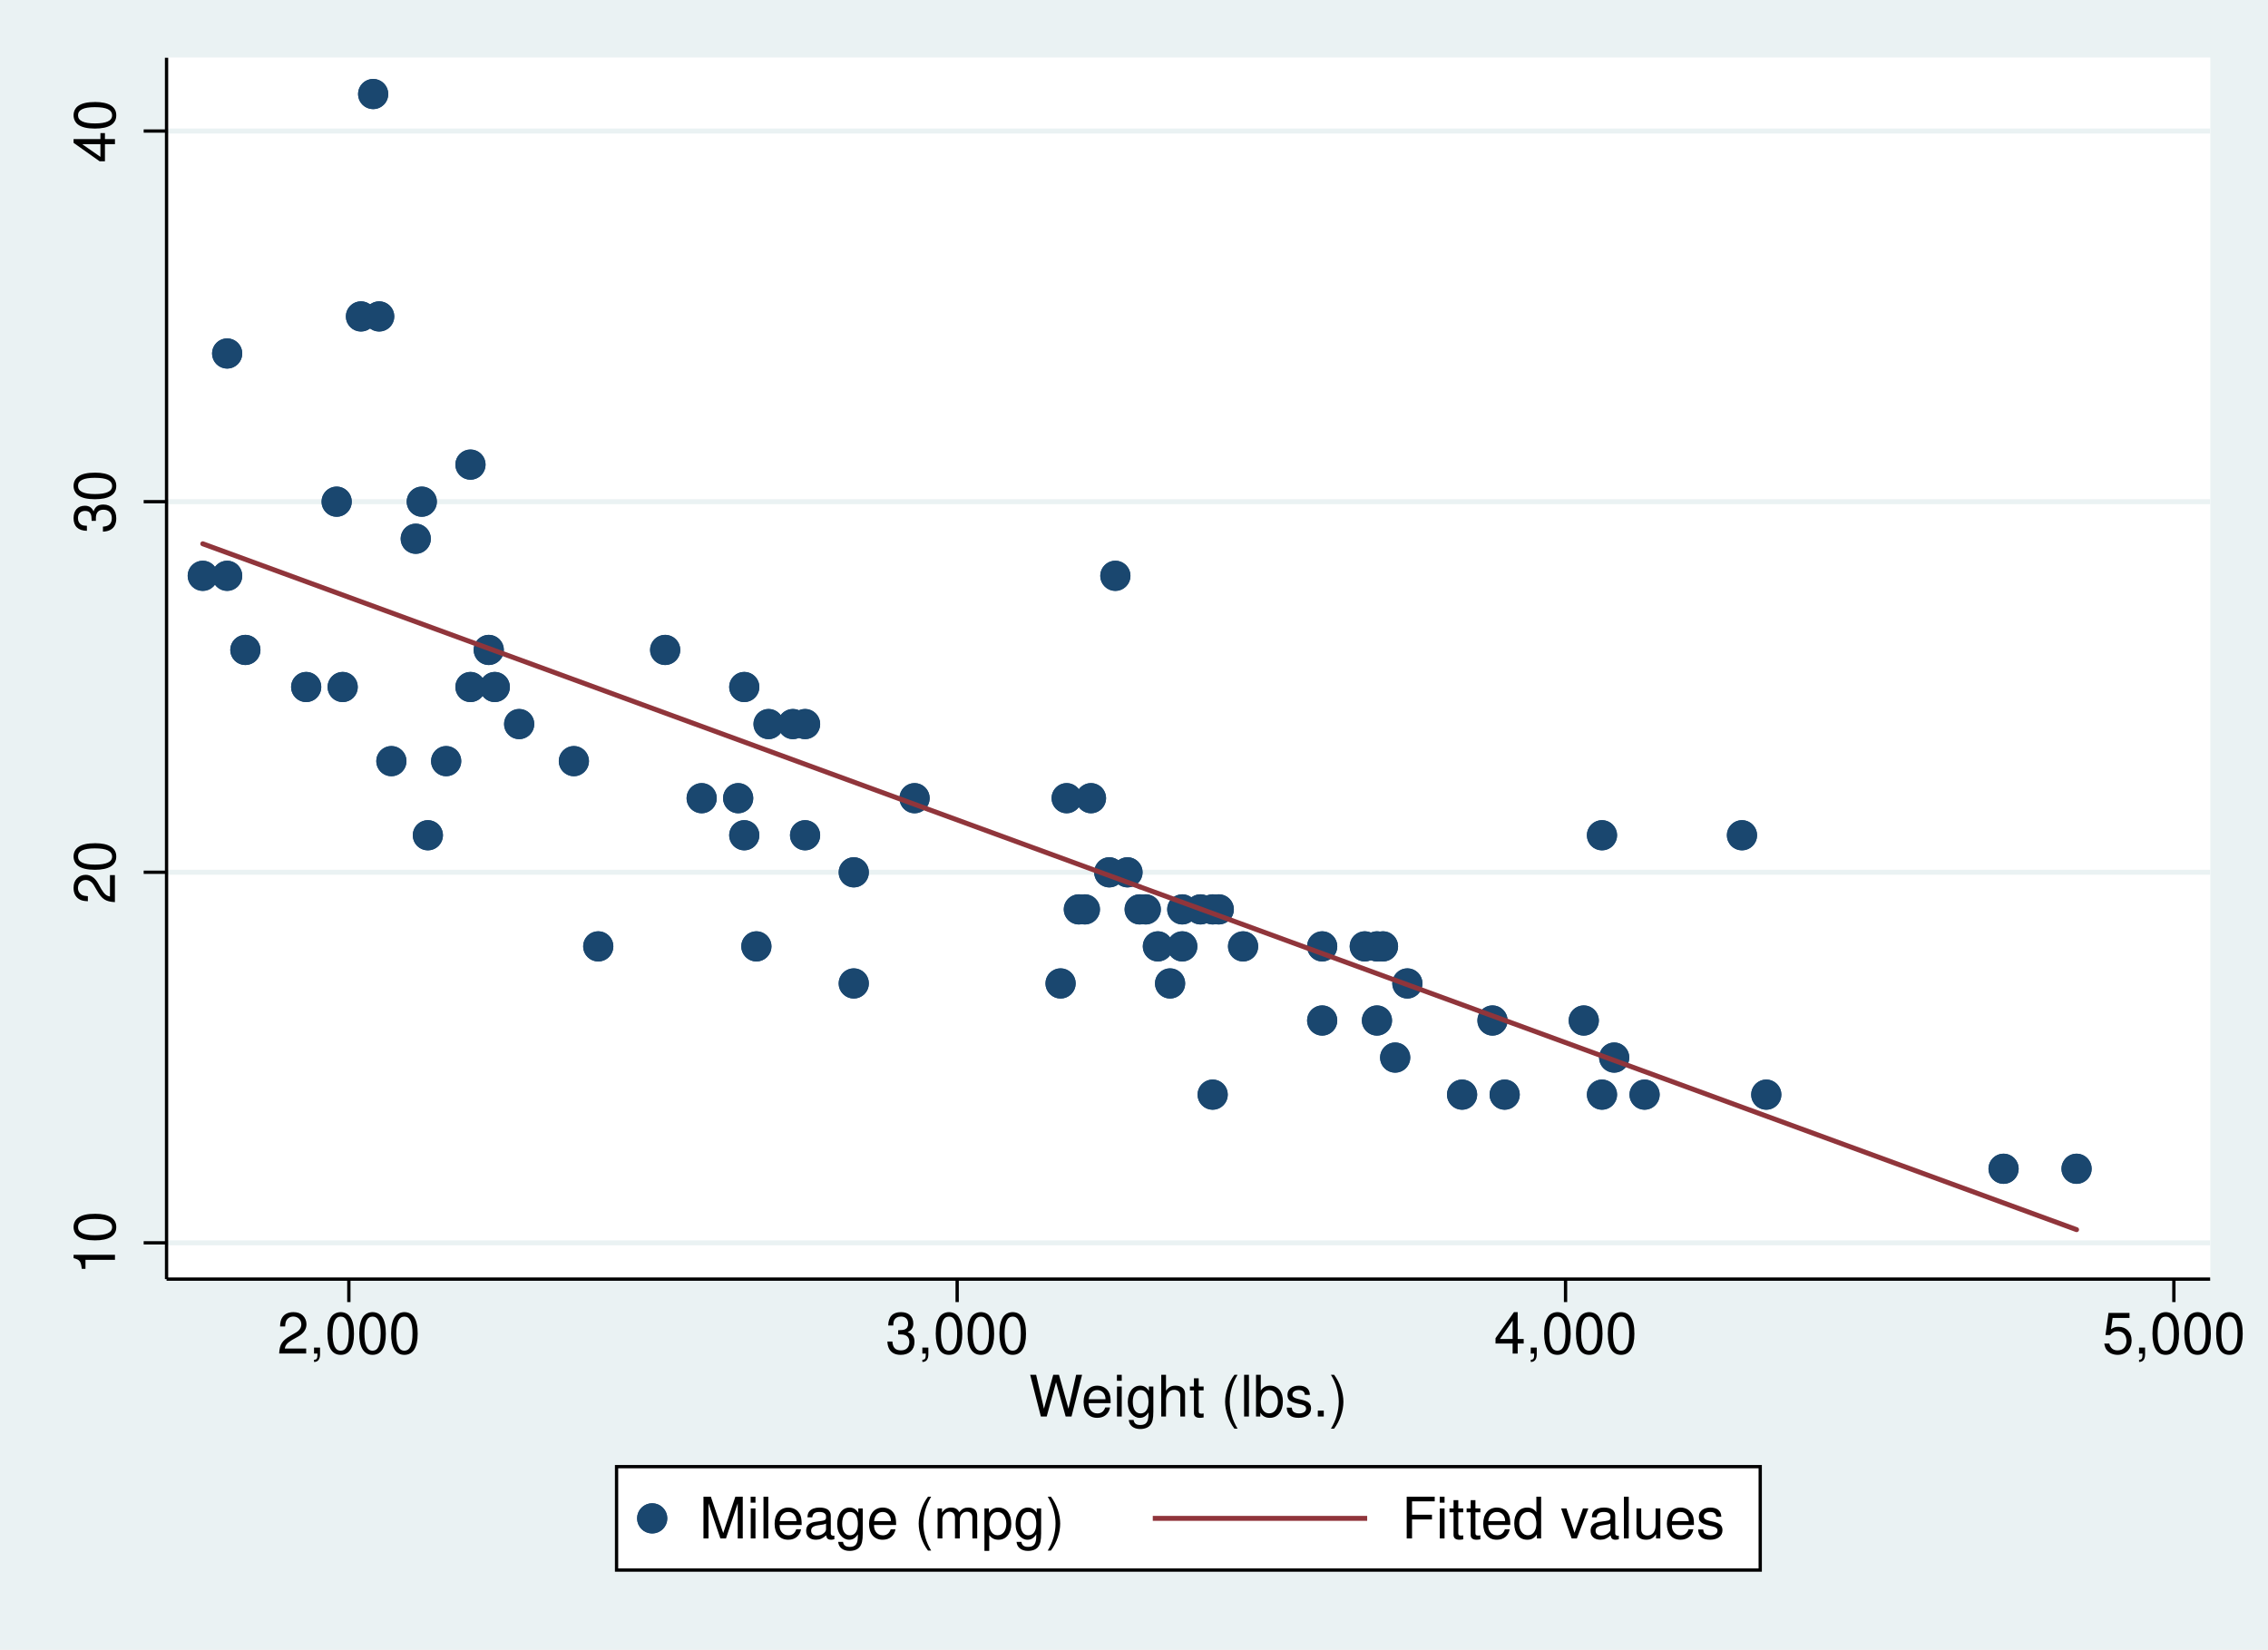
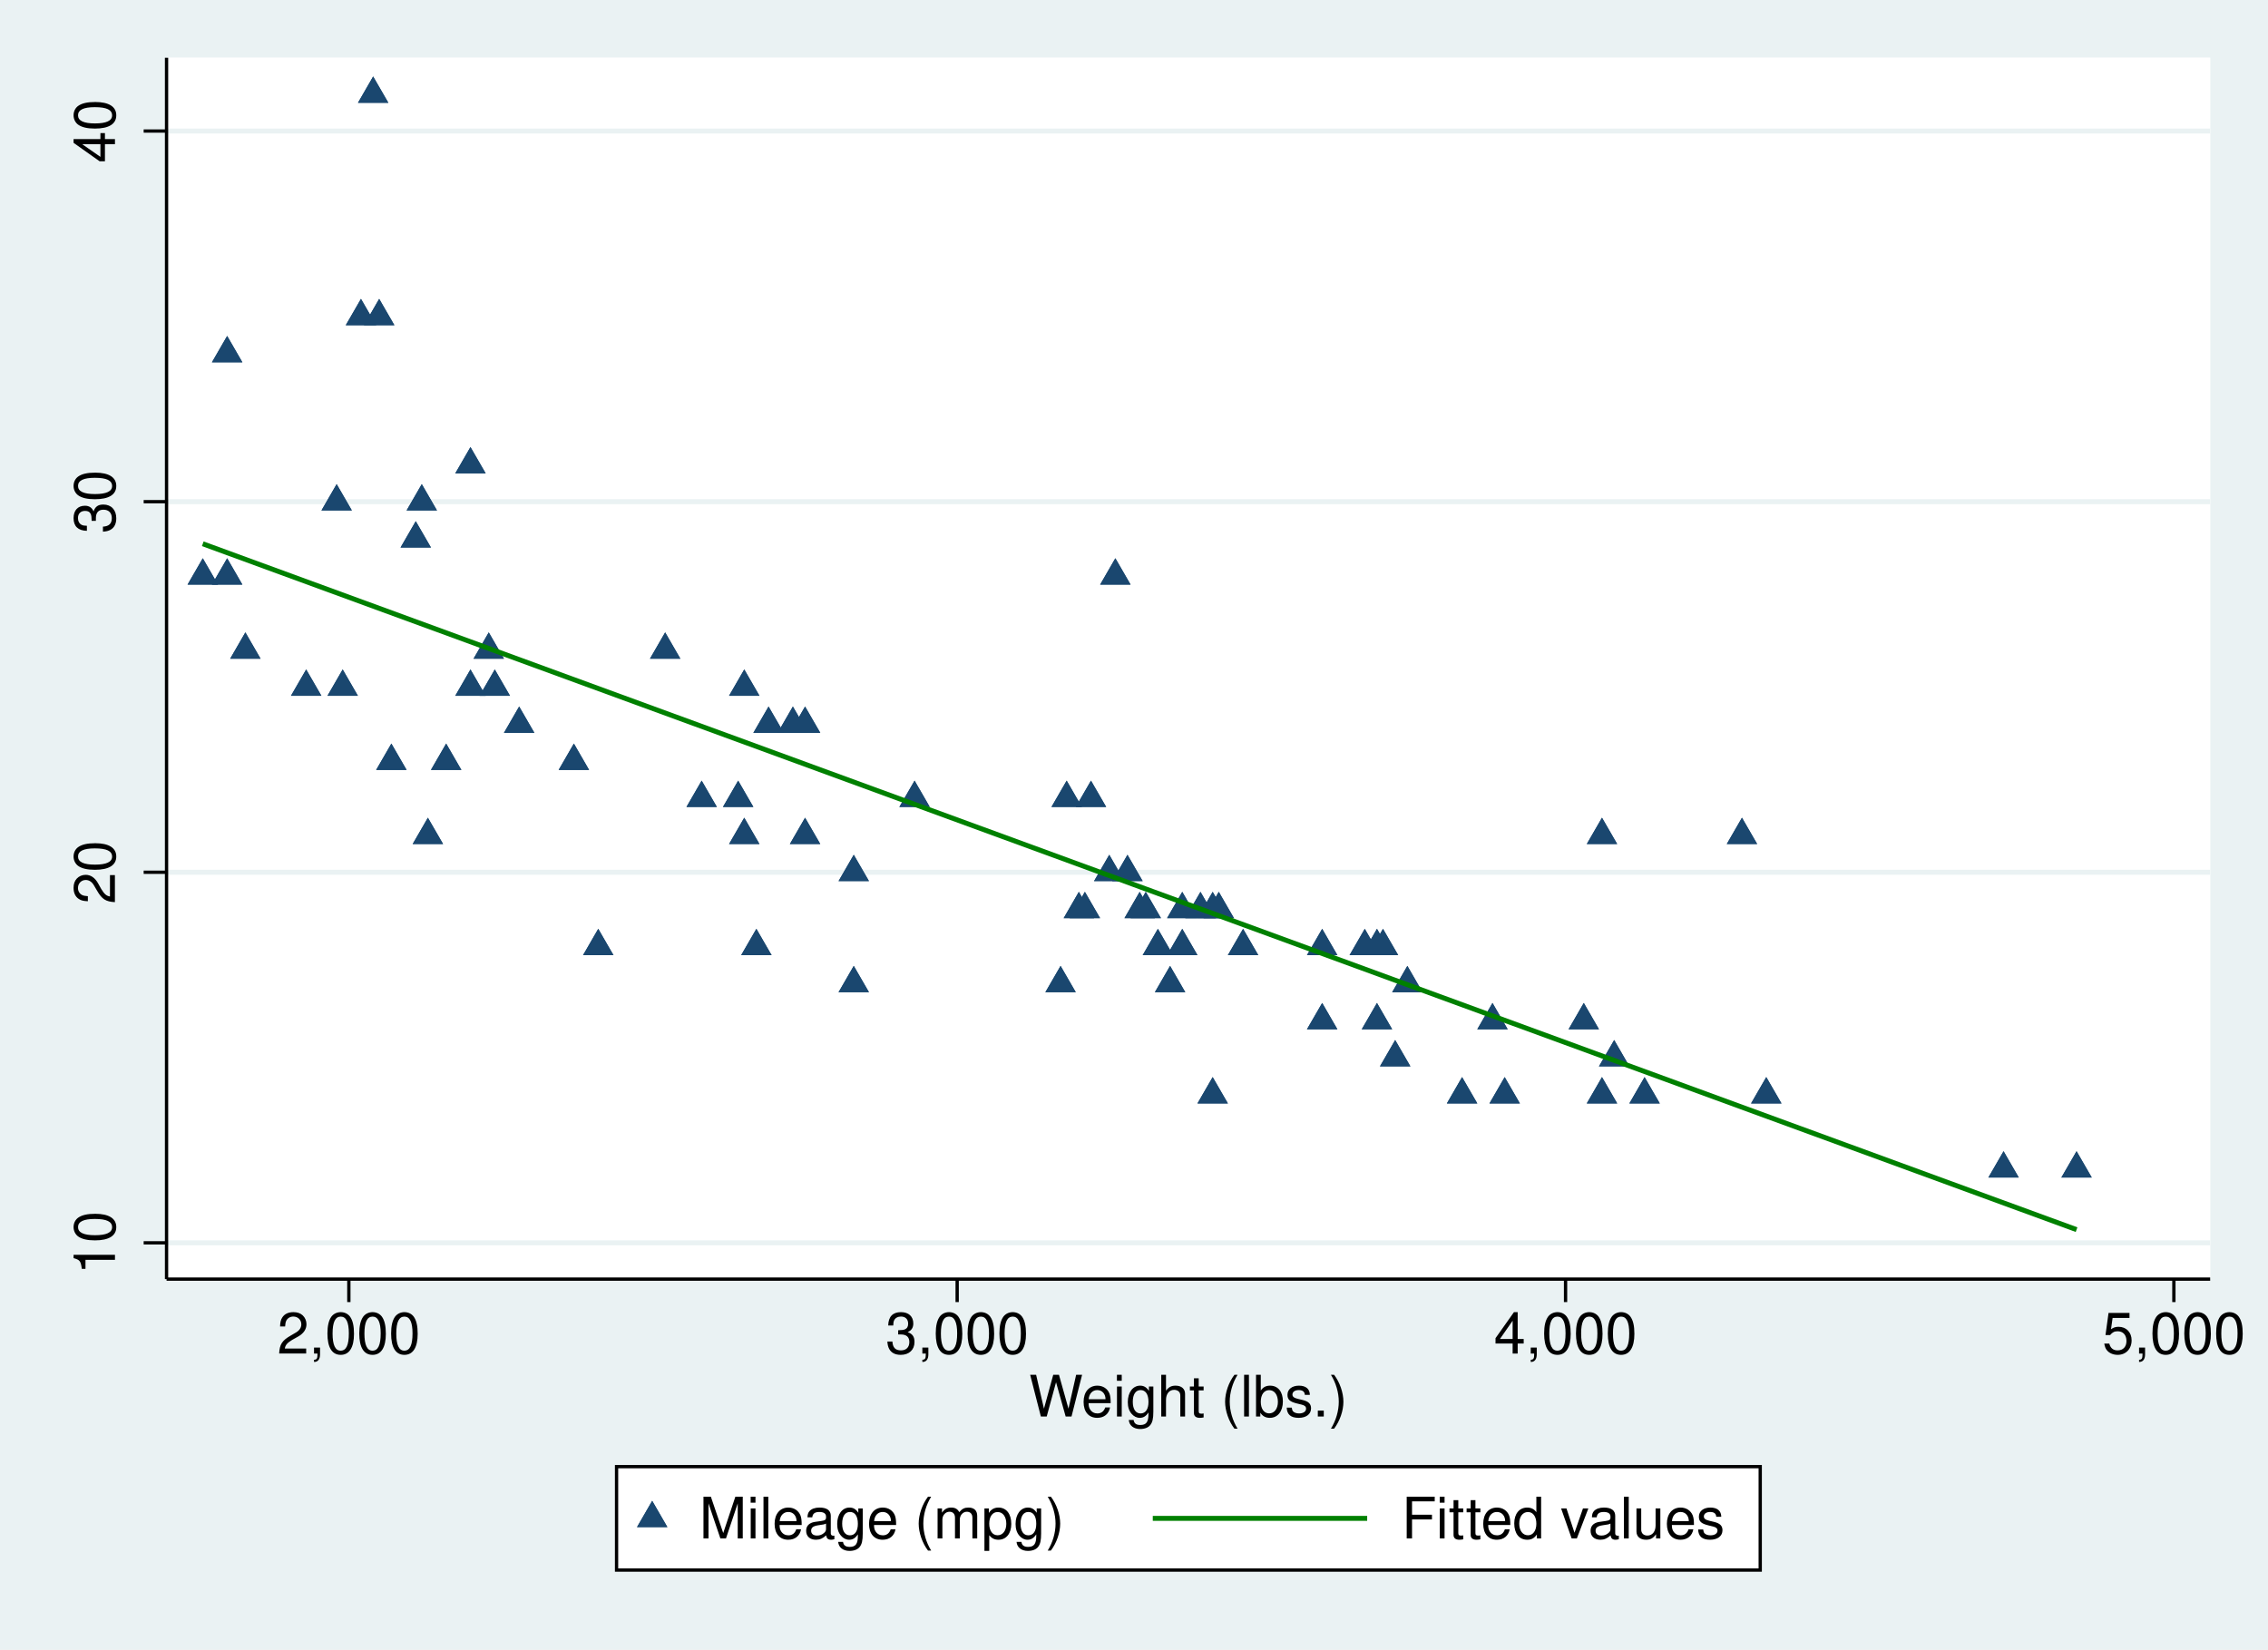
<svg xmlns="http://www.w3.org/2000/svg" version="1.1" width="5.50in" height="4.00in" viewBox="0 0 3960 2880">
  <rect x="0" y="0" width="3960" height="2880" style="fill:#EAF2F3;stroke:none" />
  <rect x="0.00" y="0.00" width="3959.88" height="2880.00" style="fill:#EAF2F3" />
  <rect x="2.88" y="2.88" width="3954.12" height="2874.24" style="fill:none;stroke:#EAF2F3;stroke-width:5.76" />
  <rect x="290.81" y="100.86" width="3568.21" height="2132.77" style="fill:#FFFFFF" />
  <rect x="293.69" y="103.74" width="3562.45" height="2127.01" style="fill:none;stroke:#FFFFFF;stroke-width:5.76" />
  <line x1="290.81" y1="2170.27" x2="3859.02" y2="2170.27" style="stroke:#EAF2F3;stroke-width:8.64" />
  <line x1="290.81" y1="1523.16" x2="3859.02" y2="1523.16" style="stroke:#EAF2F3;stroke-width:8.64" />
  <line x1="290.81" y1="876.05" x2="3859.02" y2="876.05" style="stroke:#EAF2F3;stroke-width:8.64" />
  <line x1="290.81" y1="228.82" x2="3859.02" y2="228.82" style="stroke:#EAF2F3;stroke-width:8.64" />
-   <circle cx="1596.87" cy="1393.84" r="26.35" style="fill:#1A476F" />
-   <circle cx="1596.87" cy="1393.84" r="22.03" style="fill:none;stroke:#1A476F;stroke-width:8.64" />
-   <circle cx="2042.99" cy="1717.33" r="26.35" style="fill:#1A476F" />
-   <circle cx="2042.99" cy="1717.33" r="22.03" style="fill:none;stroke:#1A476F;stroke-width:8.64" />
-   <circle cx="1288.86" cy="1393.84" r="26.35" style="fill:#1A476F" />
-   <circle cx="1288.86" cy="1393.84" r="22.03" style="fill:none;stroke:#1A476F;stroke-width:8.64" />
-   <circle cx="1936.81" cy="1523.29" r="26.35" style="fill:#1A476F" />
-   <circle cx="1936.81" cy="1523.29" r="22.03" style="fill:none;stroke:#1A476F;stroke-width:8.64" />
-   <circle cx="2818.41" cy="1846.78" r="26.35" style="fill:#1A476F" />
-   <circle cx="2818.41" cy="1846.78" r="22.03" style="fill:none;stroke:#1A476F;stroke-width:8.64" />
-   <circle cx="2382.93" cy="1652.61" r="26.35" style="fill:#1A476F" />
-   <circle cx="2382.93" cy="1652.61" r="22.03" style="fill:none;stroke:#1A476F;stroke-width:8.64" />
-   <circle cx="853.38" cy="1134.95" r="26.35" style="fill:#1A476F" />
-   <circle cx="853.38" cy="1134.95" r="22.03" style="fill:none;stroke:#1A476F;stroke-width:8.64" />
-   <circle cx="1968.62" cy="1523.29" r="26.35" style="fill:#1A476F" />
-   <circle cx="1968.62" cy="1523.29" r="22.03" style="fill:none;stroke:#1A476F;stroke-width:8.64" />
-   <circle cx="2605.93" cy="1782.06" r="26.35" style="fill:#1A476F" />
-   <circle cx="2605.93" cy="1782.06" r="22.03" style="fill:none;stroke:#1A476F;stroke-width:8.64" />
-   <circle cx="2096.08" cy="1588.01" r="26.35" style="fill:#1A476F" />
-   <circle cx="2096.08" cy="1588.01" r="22.03" style="fill:none;stroke:#1A476F;stroke-width:8.64" />
-   <circle cx="3083.97" cy="1911.50" r="26.35" style="fill:#1A476F" />
-   <circle cx="3083.97" cy="1911.50" r="22.03" style="fill:none;stroke:#1A476F;stroke-width:8.64" />
-   <circle cx="2627.21" cy="1911.50" r="26.35" style="fill:#1A476F" />
-   <circle cx="2627.21" cy="1911.50" r="22.03" style="fill:none;stroke:#1A476F;stroke-width:8.64" />
-   <circle cx="3041.53" cy="1458.56" r="26.35" style="fill:#1A476F" />
-   <circle cx="3041.53" cy="1458.56" r="22.03" style="fill:none;stroke:#1A476F;stroke-width:8.64" />
-   <circle cx="725.92" cy="940.78" r="26.35" style="fill:#1A476F" />
-   <circle cx="725.92" cy="940.78" r="22.03" style="fill:none;stroke:#1A476F;stroke-width:8.64" />
-   <circle cx="2404.22" cy="1782.06" r="26.35" style="fill:#1A476F" />
-   <circle cx="2404.22" cy="1782.06" r="22.03" style="fill:none;stroke:#1A476F;stroke-width:8.64" />
-   <circle cx="1862.44" cy="1393.84" r="26.35" style="fill:#1A476F" />
-   <circle cx="1862.44" cy="1393.84" r="22.03" style="fill:none;stroke:#1A476F;stroke-width:8.64" />
-   <circle cx="1904.88" cy="1393.84" r="26.35" style="fill:#1A476F" />
-   <circle cx="1904.88" cy="1393.84" r="22.03" style="fill:none;stroke:#1A476F;stroke-width:8.64" />
-   <circle cx="1405.68" cy="1264.39" r="26.35" style="fill:#1A476F" />
-   <circle cx="1405.68" cy="1264.39" r="22.03" style="fill:none;stroke:#1A476F;stroke-width:8.64" />
-   <circle cx="2128.01" cy="1588.01" r="26.35" style="fill:#1A476F" />
-   <circle cx="2128.01" cy="1588.01" r="22.03" style="fill:none;stroke:#1A476F;stroke-width:8.64" />
-   <circle cx="736.44" cy="876.05" r="26.35" style="fill:#1A476F" />
-   <circle cx="736.44" cy="876.05" r="22.03" style="fill:none;stroke:#1A476F;stroke-width:8.64" />
-   <circle cx="2308.56" cy="1652.61" r="26.35" style="fill:#1A476F" />
-   <circle cx="2308.56" cy="1652.61" r="22.03" style="fill:none;stroke:#1A476F;stroke-width:8.64" />
-   <circle cx="2308.56" cy="1782.06" r="26.35" style="fill:#1A476F" />
-   <circle cx="2308.56" cy="1782.06" r="22.03" style="fill:none;stroke:#1A476F;stroke-width:8.64" />
-   <circle cx="2457.30" cy="1717.33" r="26.35" style="fill:#1A476F" />
-   <circle cx="2457.30" cy="1717.33" r="22.03" style="fill:none;stroke:#1A476F;stroke-width:8.64" />
-   <circle cx="396.62" cy="1005.50" r="26.35" style="fill:#1A476F" />
-   <circle cx="396.62" cy="1005.50" r="22.03" style="fill:none;stroke:#1A476F;stroke-width:8.64" />
-   <circle cx="1299.50" cy="1458.56" r="26.35" style="fill:#1A476F" />
-   <circle cx="1299.50" cy="1458.56" r="22.03" style="fill:none;stroke:#1A476F;stroke-width:8.64" />
-   <circle cx="3625.75" cy="2040.95" r="26.35" style="fill:#1A476F" />
-   <circle cx="3625.75" cy="2040.95" r="22.03" style="fill:none;stroke:#1A476F;stroke-width:8.64" />
-   <circle cx="3498.29" cy="2040.95" r="26.35" style="fill:#1A476F" />
-   <circle cx="3498.29" cy="2040.95" r="22.03" style="fill:none;stroke:#1A476F;stroke-width:8.64" />
-   <circle cx="2552.84" cy="1911.50" r="26.35" style="fill:#1A476F" />
-   <circle cx="2552.84" cy="1911.50" r="22.03" style="fill:none;stroke:#1A476F;stroke-width:8.64" />
-   <circle cx="1225.12" cy="1393.84" r="26.35" style="fill:#1A476F" />
-   <circle cx="1225.12" cy="1393.84" r="22.03" style="fill:none;stroke:#1A476F;stroke-width:8.64" />
-   <circle cx="2797.12" cy="1911.50" r="26.35" style="fill:#1A476F" />
-   <circle cx="2797.12" cy="1911.50" r="22.03" style="fill:none;stroke:#1A476F;stroke-width:8.64" />
-   <circle cx="2436.02" cy="1846.78" r="26.35" style="fill:#1A476F" />
-   <circle cx="2436.02" cy="1846.78" r="22.03" style="fill:none;stroke:#1A476F;stroke-width:8.64" />
-   <circle cx="2064.27" cy="1652.61" r="26.35" style="fill:#1A476F" />
-   <circle cx="2064.27" cy="1652.61" r="22.03" style="fill:none;stroke:#1A476F;stroke-width:8.64" />
-   <circle cx="2871.49" cy="1911.50" r="26.35" style="fill:#1A476F" />
-   <circle cx="2871.49" cy="1911.50" r="22.03" style="fill:none;stroke:#1A476F;stroke-width:8.64" />
-   <circle cx="1490.69" cy="1523.29" r="26.35" style="fill:#1A476F" />
-   <circle cx="1490.69" cy="1523.29" r="22.03" style="fill:none;stroke:#1A476F;stroke-width:8.64" />
-   <circle cx="2797.12" cy="1458.56" r="26.35" style="fill:#1A476F" />
-   <circle cx="2797.12" cy="1458.56" r="22.03" style="fill:none;stroke:#1A476F;stroke-width:8.64" />
-   <circle cx="2000.54" cy="1588.01" r="26.35" style="fill:#1A476F" />
-   <circle cx="2000.54" cy="1588.01" r="22.03" style="fill:none;stroke:#1A476F;stroke-width:8.64" />
-   <circle cx="1989.90" cy="1588.01" r="26.35" style="fill:#1A476F" />
-   <circle cx="1989.90" cy="1588.01" r="22.03" style="fill:none;stroke:#1A476F;stroke-width:8.64" />
-   <circle cx="2404.22" cy="1652.61" r="26.35" style="fill:#1A476F" />
-   <circle cx="2404.22" cy="1652.61" r="22.03" style="fill:none;stroke:#1A476F;stroke-width:8.64" />
-   <circle cx="2064.27" cy="1588.01" r="26.35" style="fill:#1A476F" />
-   <circle cx="2064.27" cy="1588.01" r="22.03" style="fill:none;stroke:#1A476F;stroke-width:8.64" />
-   <circle cx="1384.39" cy="1264.39" r="26.35" style="fill:#1A476F" />
-   <circle cx="1384.39" cy="1264.39" r="22.03" style="fill:none;stroke:#1A476F;stroke-width:8.64" />
-   <circle cx="2765.32" cy="1782.06" r="26.35" style="fill:#1A476F" />
-   <circle cx="2765.32" cy="1782.06" r="22.03" style="fill:none;stroke:#1A476F;stroke-width:8.64" />
-   <circle cx="1947.45" cy="1005.50" r="26.35" style="fill:#1A476F" />
-   <circle cx="1947.45" cy="1005.50" r="22.03" style="fill:none;stroke:#1A476F;stroke-width:8.64" />
-   <circle cx="396.62" cy="617.28" r="26.35" style="fill:#1A476F" />
-   <circle cx="396.62" cy="617.28" r="22.03" style="fill:none;stroke:#1A476F;stroke-width:8.64" />
-   <circle cx="821.45" cy="1199.67" r="26.35" style="fill:#1A476F" />
-   <circle cx="821.45" cy="1199.67" r="22.03" style="fill:none;stroke:#1A476F;stroke-width:8.64" />
-   <circle cx="1161.39" cy="1134.95" r="26.35" style="fill:#1A476F" />
-   <circle cx="1161.39" cy="1134.95" r="22.03" style="fill:none;stroke:#1A476F;stroke-width:8.64" />
-   <circle cx="2021.70" cy="1652.61" r="26.35" style="fill:#1A476F" />
-   <circle cx="2021.70" cy="1652.61" r="22.03" style="fill:none;stroke:#1A476F;stroke-width:8.64" />
-   <circle cx="2414.73" cy="1652.61" r="26.35" style="fill:#1A476F" />
-   <circle cx="2414.73" cy="1652.61" r="22.03" style="fill:none;stroke:#1A476F;stroke-width:8.64" />
-   <circle cx="2170.45" cy="1652.61" r="26.35" style="fill:#1A476F" />
-   <circle cx="2170.45" cy="1652.61" r="22.03" style="fill:none;stroke:#1A476F;stroke-width:8.64" />
-   <circle cx="1894.24" cy="1588.01" r="26.35" style="fill:#1A476F" />
-   <circle cx="1894.24" cy="1588.01" r="22.03" style="fill:none;stroke:#1A476F;stroke-width:8.64" />
-   <circle cx="1883.72" cy="1588.01" r="26.35" style="fill:#1A476F" />
-   <circle cx="1883.72" cy="1588.01" r="22.03" style="fill:none;stroke:#1A476F;stroke-width:8.64" />
-   <circle cx="2117.36" cy="1588.01" r="26.35" style="fill:#1A476F" />
-   <circle cx="2117.36" cy="1588.01" r="22.03" style="fill:none;stroke:#1A476F;stroke-width:8.64" />
-   <circle cx="1341.94" cy="1264.39" r="26.35" style="fill:#1A476F" />
-   <circle cx="1341.94" cy="1264.39" r="22.03" style="fill:none;stroke:#1A476F;stroke-width:8.64" />
-   <circle cx="1490.69" cy="1717.33" r="26.35" style="fill:#1A476F" />
-   <circle cx="1490.69" cy="1717.33" r="22.03" style="fill:none;stroke:#1A476F;stroke-width:8.64" />
-   <circle cx="683.35" cy="1329.12" r="26.35" style="fill:#1A476F" />
-   <circle cx="683.35" cy="1329.12" r="22.03" style="fill:none;stroke:#1A476F;stroke-width:8.64" />
-   <circle cx="1299.50" cy="1199.67" r="26.35" style="fill:#1A476F" />
-   <circle cx="1299.50" cy="1199.67" r="22.03" style="fill:none;stroke:#1A476F;stroke-width:8.64" />
-   <circle cx="1002.00" cy="1329.12" r="26.35" style="fill:#1A476F" />
-   <circle cx="1002.00" cy="1329.12" r="22.03" style="fill:none;stroke:#1A476F;stroke-width:8.64" />
-   <circle cx="630.26" cy="552.56" r="26.35" style="fill:#1A476F" />
-   <circle cx="630.26" cy="552.56" r="22.03" style="fill:none;stroke:#1A476F;stroke-width:8.64" />
-   <circle cx="906.47" cy="1264.39" r="26.35" style="fill:#1A476F" />
-   <circle cx="906.47" cy="1264.39" r="22.03" style="fill:none;stroke:#1A476F;stroke-width:8.64" />
-   <circle cx="1405.68" cy="1458.56" r="26.35" style="fill:#1A476F" />
-   <circle cx="1405.68" cy="1458.56" r="22.03" style="fill:none;stroke:#1A476F;stroke-width:8.64" />
-   <circle cx="747.08" cy="1458.56" r="26.35" style="fill:#1A476F" />
-   <circle cx="747.08" cy="1458.56" r="22.03" style="fill:none;stroke:#1A476F;stroke-width:8.64" />
-   <circle cx="863.90" cy="1199.67" r="26.35" style="fill:#1A476F" />
-   <circle cx="863.90" cy="1199.67" r="22.03" style="fill:none;stroke:#1A476F;stroke-width:8.64" />
-   <circle cx="354.05" cy="1005.50" r="26.35" style="fill:#1A476F" />
-   <circle cx="354.05" cy="1005.50" r="22.03" style="fill:none;stroke:#1A476F;stroke-width:8.64" />
-   <circle cx="587.81" cy="876.05" r="26.35" style="fill:#1A476F" />
-   <circle cx="587.81" cy="876.05" r="22.03" style="fill:none;stroke:#1A476F;stroke-width:8.64" />
-   <circle cx="2117.36" cy="1911.50" r="26.35" style="fill:#1A476F" />
-   <circle cx="2117.36" cy="1911.50" r="22.03" style="fill:none;stroke:#1A476F;stroke-width:8.64" />
-   <circle cx="428.42" cy="1134.95" r="26.35" style="fill:#1A476F" />
-   <circle cx="428.42" cy="1134.95" r="22.03" style="fill:none;stroke:#1A476F;stroke-width:8.64" />
-   <circle cx="662.06" cy="552.56" r="26.35" style="fill:#1A476F" />
-   <circle cx="662.06" cy="552.56" r="22.03" style="fill:none;stroke:#1A476F;stroke-width:8.64" />
-   <circle cx="1044.57" cy="1652.61" r="26.35" style="fill:#1A476F" />
-   <circle cx="1044.57" cy="1652.61" r="22.03" style="fill:none;stroke:#1A476F;stroke-width:8.64" />
-   <circle cx="821.45" cy="811.33" r="26.35" style="fill:#1A476F" />
-   <circle cx="821.45" cy="811.33" r="22.03" style="fill:none;stroke:#1A476F;stroke-width:8.64" />
-   <circle cx="1320.66" cy="1652.61" r="26.35" style="fill:#1A476F" />
-   <circle cx="1320.66" cy="1652.61" r="22.03" style="fill:none;stroke:#1A476F;stroke-width:8.64" />
-   <circle cx="779.01" cy="1329.12" r="26.35" style="fill:#1A476F" />
-   <circle cx="779.01" cy="1329.12" r="22.03" style="fill:none;stroke:#1A476F;stroke-width:8.64" />
-   <circle cx="651.54" cy="164.22" r="26.35" style="fill:#1A476F" />
-   <circle cx="651.54" cy="164.22" r="22.03" style="fill:none;stroke:#1A476F;stroke-width:8.64" />
-   <circle cx="534.60" cy="1199.67" r="26.35" style="fill:#1A476F" />
-   <circle cx="534.60" cy="1199.67" r="22.03" style="fill:none;stroke:#1A476F;stroke-width:8.64" />
-   <circle cx="598.33" cy="1199.67" r="26.35" style="fill:#1A476F" />
-   <circle cx="598.33" cy="1199.67" r="22.03" style="fill:none;stroke:#1A476F;stroke-width:8.64" />
-   <circle cx="1851.80" cy="1717.33" r="26.35" style="fill:#1A476F" />
-   <circle cx="1851.80" cy="1717.33" r="22.03" style="fill:none;stroke:#1A476F;stroke-width:8.64" />
-   <line x1="354.05" y1="949.56" x2="1989.90" y2="1548.41" stroke-linecap="round" style="stroke:#90353B;stroke-width:8.64" />
-   <line x1="1989.90" y1="1548.41" x2="3625.75" y2="2147.25" stroke-linecap="round" style="stroke:#90353B;stroke-width:8.64" />
+   <polygon points="1596.87,1363.17 1570.31,1409.17 1623.43,1409.17" style="fill:#1A476F" />
+   <polygon points="1596.87,1371.81 1577.79,1404.85 1615.95,1404.85" style="fill:none;stroke:#1A476F;stroke-width:8.64" />
+   <polygon points="2042.99,1686.67 2016.43,1732.67 2069.55,1732.67" style="fill:#1A476F" />
+   <polygon points="2042.99,1695.30 2023.91,1728.35 2062.07,1728.35" style="fill:none;stroke:#1A476F;stroke-width:8.64" />
+   <polygon points="1288.86,1363.17 1262.30,1409.17 1315.41,1409.17" style="fill:#1A476F" />
+   <polygon points="1288.86,1371.81 1269.78,1404.85 1307.93,1404.85" style="fill:none;stroke:#1A476F;stroke-width:8.64" />
+   <polygon points="1936.81,1492.62 1910.25,1538.62 1963.37,1538.62" style="fill:#1A476F" />
+   <polygon points="1936.81,1501.26 1917.73,1534.30 1955.89,1534.30" style="fill:none;stroke:#1A476F;stroke-width:8.64" />
+   <polygon points="2818.41,1816.11 2791.85,1862.11 2844.96,1862.11" style="fill:#1A476F" />
+   <polygon points="2818.41,1824.75 2799.33,1857.79 2837.48,1857.79" style="fill:none;stroke:#1A476F;stroke-width:8.64" />
+   <polygon points="2382.93,1621.94 2356.37,1667.94 2409.49,1667.94" style="fill:#1A476F" />
+   <polygon points="2382.93,1630.58 2363.85,1663.62 2402.01,1663.62" style="fill:none;stroke:#1A476F;stroke-width:8.64" />
+   <polygon points="853.38,1104.28 826.82,1150.28 879.94,1150.28" style="fill:#1A476F" />
+   <polygon points="853.38,1112.92 834.30,1145.96 872.46,1145.96" style="fill:none;stroke:#1A476F;stroke-width:8.64" />
+   <polygon points="1968.62,1492.62 1942.06,1538.62 1995.17,1538.62" style="fill:#1A476F" />
+   <polygon points="1968.62,1501.26 1949.54,1534.30 1987.69,1534.30" style="fill:none;stroke:#1A476F;stroke-width:8.64" />
+   <polygon points="2605.93,1751.39 2579.37,1797.39 2632.49,1797.39" style="fill:#1A476F" />
+   <polygon points="2605.93,1760.03 2586.85,1793.07 2625.00,1793.07" style="fill:none;stroke:#1A476F;stroke-width:8.64" />
+   <polygon points="2096.08,1557.34 2069.52,1603.34 2122.64,1603.34" style="fill:#1A476F" />
+   <polygon points="2096.08,1565.98 2077.00,1599.02 2115.15,1599.02" style="fill:none;stroke:#1A476F;stroke-width:8.64" />
+   <polygon points="3083.97,1880.84 3057.42,1926.84 3110.53,1926.84" style="fill:#1A476F" />
+   <polygon points="3083.97,1889.47 3064.90,1922.52 3103.05,1922.52" style="fill:none;stroke:#1A476F;stroke-width:8.64" />
+   <polygon points="2627.21,1880.84 2600.65,1926.84 2653.77,1926.84" style="fill:#1A476F" />
+   <polygon points="2627.21,1889.47 2608.14,1922.52 2646.29,1922.52" style="fill:none;stroke:#1A476F;stroke-width:8.64" />
+   <polygon points="3041.53,1427.90 3014.97,1473.90 3068.09,1473.90" style="fill:#1A476F" />
+   <polygon points="3041.53,1436.54 3022.45,1469.58 3060.60,1469.58" style="fill:none;stroke:#1A476F;stroke-width:8.64" />
+   <polygon points="725.92,910.11 699.36,956.11 752.48,956.11" style="fill:#1A476F" />
+   <polygon points="725.92,918.75 706.84,951.79 744.99,951.79" style="fill:none;stroke:#1A476F;stroke-width:8.64" />
+   <polygon points="2404.22,1751.39 2377.66,1797.39 2430.77,1797.39" style="fill:#1A476F" />
+   <polygon points="2404.22,1760.03 2385.14,1793.07 2423.29,1793.07" style="fill:none;stroke:#1A476F;stroke-width:8.64" />
+   <polygon points="1862.44,1363.17 1835.88,1409.17 1889.00,1409.17" style="fill:#1A476F" />
+   <polygon points="1862.44,1371.81 1843.36,1404.85 1881.51,1404.85" style="fill:none;stroke:#1A476F;stroke-width:8.64" />
+   <polygon points="1904.88,1363.17 1878.33,1409.17 1931.44,1409.17" style="fill:#1A476F" />
+   <polygon points="1904.88,1371.81 1885.81,1404.85 1923.96,1404.85" style="fill:none;stroke:#1A476F;stroke-width:8.64" />
+   <polygon points="1405.68,1233.73 1379.12,1279.73 1432.23,1279.73" style="fill:#1A476F" />
+   <polygon points="1405.68,1242.37 1386.60,1275.41 1424.75,1275.41" style="fill:none;stroke:#1A476F;stroke-width:8.64" />
+   <polygon points="2128.01,1557.34 2101.45,1603.34 2154.56,1603.34" style="fill:#1A476F" />
+   <polygon points="2128.01,1565.98 2108.93,1599.02 2147.08,1599.02" style="fill:none;stroke:#1A476F;stroke-width:8.64" />
+   <polygon points="736.44,845.39 709.88,891.39 762.99,891.39" style="fill:#1A476F" />
+   <polygon points="736.44,854.03 717.36,887.07 755.51,887.07" style="fill:none;stroke:#1A476F;stroke-width:8.64" />
+   <polygon points="2308.56,1621.94 2282.00,1667.94 2335.11,1667.94" style="fill:#1A476F" />
+   <polygon points="2308.56,1630.58 2289.48,1663.62 2327.63,1663.62" style="fill:none;stroke:#1A476F;stroke-width:8.64" />
+   <polygon points="2308.56,1751.39 2282.00,1797.39 2335.11,1797.39" style="fill:#1A476F" />
+   <polygon points="2308.56,1760.03 2289.48,1793.07 2327.63,1793.07" style="fill:none;stroke:#1A476F;stroke-width:8.64" />
+   <polygon points="2457.30,1686.67 2430.75,1732.67 2483.86,1732.67" style="fill:#1A476F" />
+   <polygon points="2457.30,1695.30 2438.23,1728.35 2476.38,1728.35" style="fill:none;stroke:#1A476F;stroke-width:8.64" />
+   <polygon points="396.62,974.83 370.06,1020.83 423.18,1020.83" style="fill:#1A476F" />
+   <polygon points="396.62,983.47 377.54,1016.51 415.70,1016.51" style="fill:none;stroke:#1A476F;stroke-width:8.64" />
+   <polygon points="1299.50,1427.90 1272.94,1473.90 1326.06,1473.90" style="fill:#1A476F" />
+   <polygon points="1299.50,1436.54 1280.42,1469.58 1318.58,1469.58" style="fill:none;stroke:#1A476F;stroke-width:8.64" />
+   <polygon points="3625.75,2010.28 3599.19,2056.28 3652.31,2056.28" style="fill:#1A476F" />
+   <polygon points="3625.75,2018.92 3606.67,2051.96 3644.83,2051.96" style="fill:none;stroke:#1A476F;stroke-width:8.64" />
+   <polygon points="3498.29,2010.28 3471.73,2056.28 3524.85,2056.28" style="fill:#1A476F" />
+   <polygon points="3498.29,2018.92 3479.21,2051.96 3517.37,2051.96" style="fill:none;stroke:#1A476F;stroke-width:8.64" />
+   <polygon points="2552.84,1880.84 2526.28,1926.84 2579.40,1926.84" style="fill:#1A476F" />
+   <polygon points="2552.84,1889.47 2533.76,1922.52 2571.92,1922.52" style="fill:none;stroke:#1A476F;stroke-width:8.64" />
+   <polygon points="1225.12,1363.17 1198.57,1409.17 1251.68,1409.17" style="fill:#1A476F" />
+   <polygon points="1225.12,1371.81 1206.05,1404.85 1244.20,1404.85" style="fill:none;stroke:#1A476F;stroke-width:8.64" />
+   <polygon points="2797.12,1880.84 2770.56,1926.84 2823.68,1926.84" style="fill:#1A476F" />
+   <polygon points="2797.12,1889.47 2778.04,1922.52 2816.20,1922.52" style="fill:none;stroke:#1A476F;stroke-width:8.64" />
+   <polygon points="2436.02,1816.11 2409.46,1862.11 2462.58,1862.11" style="fill:#1A476F" />
+   <polygon points="2436.02,1824.75 2416.94,1857.79 2455.10,1857.79" style="fill:none;stroke:#1A476F;stroke-width:8.64" />
+   <polygon points="2064.27,1621.94 2037.72,1667.94 2090.83,1667.94" style="fill:#1A476F" />
+   <polygon points="2064.27,1630.58 2045.20,1663.62 2083.35,1663.62" style="fill:none;stroke:#1A476F;stroke-width:8.64" />
+   <polygon points="2871.49,1880.84 2844.94,1926.84 2898.05,1926.84" style="fill:#1A476F" />
+   <polygon points="2871.49,1889.47 2852.42,1922.52 2890.57,1922.52" style="fill:none;stroke:#1A476F;stroke-width:8.64" />
+   <polygon points="1490.69,1492.62 1464.13,1538.62 1517.25,1538.62" style="fill:#1A476F" />
+   <polygon points="1490.69,1501.26 1471.62,1534.30 1509.77,1534.30" style="fill:none;stroke:#1A476F;stroke-width:8.64" />
+   <polygon points="2797.12,1427.90 2770.56,1473.90 2823.68,1473.90" style="fill:#1A476F" />
+   <polygon points="2797.12,1436.54 2778.04,1469.58 2816.20,1469.58" style="fill:none;stroke:#1A476F;stroke-width:8.64" />
+   <polygon points="2000.54,1557.34 1973.98,1603.34 2027.10,1603.34" style="fill:#1A476F" />
+   <polygon points="2000.54,1565.98 1981.47,1599.02 2019.62,1599.02" style="fill:none;stroke:#1A476F;stroke-width:8.64" />
+   <polygon points="1989.90,1557.34 1963.34,1603.34 2016.46,1603.34" style="fill:#1A476F" />
+   <polygon points="1989.90,1565.98 1970.82,1599.02 2008.98,1599.02" style="fill:none;stroke:#1A476F;stroke-width:8.64" />
+   <polygon points="2404.22,1621.94 2377.66,1667.94 2430.77,1667.94" style="fill:#1A476F" />
+   <polygon points="2404.22,1630.58 2385.14,1663.62 2423.29,1663.62" style="fill:none;stroke:#1A476F;stroke-width:8.64" />
+   <polygon points="2064.27,1557.34 2037.72,1603.34 2090.83,1603.34" style="fill:#1A476F" />
+   <polygon points="2064.27,1565.98 2045.20,1599.02 2083.35,1599.02" style="fill:none;stroke:#1A476F;stroke-width:8.64" />
+   <polygon points="1384.39,1233.73 1357.83,1279.73 1410.95,1279.73" style="fill:#1A476F" />
+   <polygon points="1384.39,1242.37 1365.31,1275.41 1403.47,1275.41" style="fill:none;stroke:#1A476F;stroke-width:8.64" />
+   <polygon points="2765.32,1751.39 2738.76,1797.39 2791.88,1797.39" style="fill:#1A476F" />
+   <polygon points="2765.32,1760.03 2746.24,1793.07 2784.39,1793.07" style="fill:none;stroke:#1A476F;stroke-width:8.64" />
+   <polygon points="1947.45,974.83 1920.90,1020.83 1974.01,1020.83" style="fill:#1A476F" />
+   <polygon points="1947.45,983.47 1928.38,1016.51 1966.53,1016.51" style="fill:none;stroke:#1A476F;stroke-width:8.64" />
+   <polygon points="396.62,586.62 370.06,632.62 423.18,632.62" style="fill:#1A476F" />
+   <polygon points="396.62,595.26 377.54,628.30 415.70,628.30" style="fill:none;stroke:#1A476F;stroke-width:8.64" />
+   <polygon points="821.45,1169.00 794.89,1215.00 848.01,1215.00" style="fill:#1A476F" />
+   <polygon points="821.45,1177.64 802.38,1210.68 840.53,1210.68" style="fill:none;stroke:#1A476F;stroke-width:8.64" />
+   <polygon points="1161.39,1104.28 1134.84,1150.28 1187.95,1150.28" style="fill:#1A476F" />
+   <polygon points="1161.39,1112.92 1142.32,1145.96 1180.47,1145.96" style="fill:none;stroke:#1A476F;stroke-width:8.64" />
+   <polygon points="2021.70,1621.94 1995.15,1667.94 2048.26,1667.94" style="fill:#1A476F" />
+   <polygon points="2021.70,1630.58 2002.63,1663.62 2040.78,1663.62" style="fill:none;stroke:#1A476F;stroke-width:8.64" />
+   <polygon points="2414.73,1621.94 2388.18,1667.94 2441.29,1667.94" style="fill:#1A476F" />
+   <polygon points="2414.73,1630.58 2395.66,1663.62 2433.81,1663.62" style="fill:none;stroke:#1A476F;stroke-width:8.64" />
+   <polygon points="2170.45,1621.94 2143.89,1667.94 2197.01,1667.94" style="fill:#1A476F" />
+   <polygon points="2170.45,1630.58 2151.37,1663.62 2189.53,1663.62" style="fill:none;stroke:#1A476F;stroke-width:8.64" />
+   <polygon points="1894.24,1557.34 1867.68,1603.34 1920.80,1603.34" style="fill:#1A476F" />
+   <polygon points="1894.24,1565.98 1875.16,1599.02 1913.32,1599.02" style="fill:none;stroke:#1A476F;stroke-width:8.64" />
+   <polygon points="1883.72,1557.34 1857.16,1603.34 1910.28,1603.34" style="fill:#1A476F" />
+   <polygon points="1883.72,1565.98 1864.65,1599.02 1902.80,1599.02" style="fill:none;stroke:#1A476F;stroke-width:8.64" />
+   <polygon points="2117.36,1557.34 2090.80,1603.34 2143.92,1603.34" style="fill:#1A476F" />
+   <polygon points="2117.36,1565.98 2098.29,1599.02 2136.44,1599.02" style="fill:none;stroke:#1A476F;stroke-width:8.64" />
+   <polygon points="1341.94,1233.73 1315.39,1279.73 1368.50,1279.73" style="fill:#1A476F" />
+   <polygon points="1341.94,1242.37 1322.87,1275.41 1361.02,1275.41" style="fill:none;stroke:#1A476F;stroke-width:8.64" />
+   <polygon points="1490.69,1686.67 1464.13,1732.67 1517.25,1732.67" style="fill:#1A476F" />
+   <polygon points="1490.69,1695.30 1471.62,1728.35 1509.77,1728.35" style="fill:none;stroke:#1A476F;stroke-width:8.64" />
+   <polygon points="683.35,1298.45 656.79,1344.45 709.91,1344.45" style="fill:#1A476F" />
+   <polygon points="683.35,1307.09 664.27,1340.13 702.42,1340.13" style="fill:none;stroke:#1A476F;stroke-width:8.64" />
+   <polygon points="1299.50,1169.00 1272.94,1215.00 1326.06,1215.00" style="fill:#1A476F" />
+   <polygon points="1299.50,1177.64 1280.42,1210.68 1318.58,1210.68" style="fill:none;stroke:#1A476F;stroke-width:8.64" />
+   <polygon points="1002.00,1298.45 975.45,1344.45 1028.56,1344.45" style="fill:#1A476F" />
+   <polygon points="1002.00,1307.09 982.93,1340.13 1021.08,1340.13" style="fill:none;stroke:#1A476F;stroke-width:8.64" />
+   <polygon points="630.26,521.89 603.70,567.89 656.82,567.89" style="fill:#1A476F" />
+   <polygon points="630.26,530.53 611.18,563.57 649.34,563.57" style="fill:none;stroke:#1A476F;stroke-width:8.64" />
+   <polygon points="906.47,1233.73 879.91,1279.73 933.03,1279.73" style="fill:#1A476F" />
+   <polygon points="906.47,1242.37 887.39,1275.41 925.55,1275.41" style="fill:none;stroke:#1A476F;stroke-width:8.64" />
+   <polygon points="1405.68,1427.90 1379.12,1473.90 1432.23,1473.90" style="fill:#1A476F" />
+   <polygon points="1405.68,1436.54 1386.60,1469.58 1424.75,1469.58" style="fill:none;stroke:#1A476F;stroke-width:8.64" />
+   <polygon points="747.08,1427.90 720.52,1473.90 773.64,1473.90" style="fill:#1A476F" />
+   <polygon points="747.08,1436.54 728.00,1469.58 766.16,1469.58" style="fill:none;stroke:#1A476F;stroke-width:8.64" />
+   <polygon points="863.90,1169.00 837.34,1215.00 890.46,1215.00" style="fill:#1A476F" />
+   <polygon points="863.90,1177.64 844.82,1210.68 882.98,1210.68" style="fill:none;stroke:#1A476F;stroke-width:8.64" />
+   <polygon points="354.05,974.83 327.49,1020.83 380.61,1020.83" style="fill:#1A476F" />
+   <polygon points="354.05,983.47 334.97,1016.51 373.13,1016.51" style="fill:none;stroke:#1A476F;stroke-width:8.64" />
+   <polygon points="587.81,845.39 561.25,891.39 614.37,891.39" style="fill:#1A476F" />
+   <polygon points="587.81,854.03 568.74,887.07 606.89,887.07" style="fill:none;stroke:#1A476F;stroke-width:8.64" />
+   <polygon points="2117.36,1880.84 2090.80,1926.84 2143.92,1926.84" style="fill:#1A476F" />
+   <polygon points="2117.36,1889.47 2098.29,1922.52 2136.44,1922.52" style="fill:none;stroke:#1A476F;stroke-width:8.64" />
+   <polygon points="428.42,1104.28 401.86,1150.28 454.98,1150.28" style="fill:#1A476F" />
+   <polygon points="428.42,1112.92 409.35,1145.96 447.50,1145.96" style="fill:none;stroke:#1A476F;stroke-width:8.64" />
+   <polygon points="662.06,521.89 635.50,567.89 688.62,567.89" style="fill:#1A476F" />
+   <polygon points="662.06,530.53 642.99,563.57 681.14,563.57" style="fill:none;stroke:#1A476F;stroke-width:8.64" />
+   <polygon points="1044.57,1621.94 1018.02,1667.94 1071.13,1667.94" style="fill:#1A476F" />
+   <polygon points="1044.57,1630.58 1025.50,1663.62 1063.65,1663.62" style="fill:none;stroke:#1A476F;stroke-width:8.64" />
+   <polygon points="821.45,780.66 794.89,826.66 848.01,826.66" style="fill:#1A476F" />
+   <polygon points="821.45,789.30 802.38,822.34 840.53,822.34" style="fill:none;stroke:#1A476F;stroke-width:8.64" />
+   <polygon points="1320.66,1621.94 1294.10,1667.94 1347.22,1667.94" style="fill:#1A476F" />
+   <polygon points="1320.66,1630.58 1301.58,1663.62 1339.74,1663.62" style="fill:none;stroke:#1A476F;stroke-width:8.64" />
+   <polygon points="779.01,1298.45 752.45,1344.45 805.56,1344.45" style="fill:#1A476F" />
+   <polygon points="779.01,1307.09 759.93,1340.13 798.08,1340.13" style="fill:none;stroke:#1A476F;stroke-width:8.64" />
+   <polygon points="651.54,133.55 624.99,179.55 678.10,179.55" style="fill:#1A476F" />
+   <polygon points="651.54,142.19 632.47,175.24 670.62,175.24" style="fill:none;stroke:#1A476F;stroke-width:8.64" />
+   <polygon points="534.60,1169.00 508.04,1215.00 561.16,1215.00" style="fill:#1A476F" />
+   <polygon points="534.60,1177.64 515.52,1210.68 553.68,1210.68" style="fill:none;stroke:#1A476F;stroke-width:8.64" />
+   <polygon points="598.33,1169.00 571.77,1215.00 624.89,1215.00" style="fill:#1A476F" />
+   <polygon points="598.33,1177.64 579.25,1210.68 617.41,1210.68" style="fill:none;stroke:#1A476F;stroke-width:8.64" />
+   <polygon points="1851.80,1686.67 1825.24,1732.67 1878.35,1732.67" style="fill:#1A476F" />
+   <polygon points="1851.80,1695.30 1832.72,1728.35 1870.87,1728.35" style="fill:none;stroke:#1A476F;stroke-width:8.64" />
+   <path d=" M354.05 949.56 L1989.90 1548.41 L3625.75 2147.25" stroke-linejoin="round" style="fill:none;stroke:#008000;stroke-width:8.64" />
  <line x1="290.81" y1="2233.63" x2="290.81" y2="100.86" style="stroke:#000000;stroke-width:5.76" />
  <line x1="290.81" y1="2170.27" x2="250.84" y2="2170.27" style="stroke:#000000;stroke-width:5.76" />
  <text x="200.73" y="2170.27" style="font-family:'Helvetica';font-size:99.99px;fill:#000000" transform="rotate(-90 200.73,2170.27)" text-anchor="middle">10</text>
  <line x1="290.81" y1="1523.16" x2="250.84" y2="1523.16" style="stroke:#000000;stroke-width:5.76" />
  <text x="200.73" y="1523.16" style="font-family:'Helvetica';font-size:99.99px;fill:#000000" transform="rotate(-90 200.73,1523.16)" text-anchor="middle">20</text>
  <line x1="290.81" y1="876.05" x2="250.84" y2="876.05" style="stroke:#000000;stroke-width:5.76" />
  <text x="200.73" y="876.05" style="font-family:'Helvetica';font-size:99.99px;fill:#000000" transform="rotate(-90 200.73,876.05)" text-anchor="middle">30</text>
  <line x1="290.81" y1="228.82" x2="250.84" y2="228.82" style="stroke:#000000;stroke-width:5.76" />
  <text x="200.73" y="228.82" style="font-family:'Helvetica';font-size:99.99px;fill:#000000" transform="rotate(-90 200.73,228.82)" text-anchor="middle">40</text>
  <line x1="290.81" y1="2233.63" x2="3859.02" y2="2233.63" style="stroke:#000000;stroke-width:5.76" />
  <line x1="609.10" y1="2233.63" x2="609.10" y2="2273.73" style="stroke:#000000;stroke-width:5.76" />
  <text x="609.10" y="2363.59" style="font-family:'Helvetica';font-size:99.99px;fill:#000000" text-anchor="middle">2,000</text>
  <line x1="1671.24" y1="2233.63" x2="1671.24" y2="2273.73" style="stroke:#000000;stroke-width:5.76" />
  <text x="1671.24" y="2363.59" style="font-family:'Helvetica';font-size:99.99px;fill:#000000" text-anchor="middle">3,000</text>
  <line x1="2733.51" y1="2233.63" x2="2733.51" y2="2273.73" style="stroke:#000000;stroke-width:5.76" />
  <text x="2733.51" y="2363.59" style="font-family:'Helvetica';font-size:99.99px;fill:#000000" text-anchor="middle">4,000</text>
  <line x1="3795.66" y1="2233.63" x2="3795.66" y2="2273.73" style="stroke:#000000;stroke-width:5.76" />
  <text x="3795.66" y="2363.59" style="font-family:'Helvetica';font-size:99.99px;fill:#000000" text-anchor="middle">5,000</text>
  <text x="2074.92" y="2473.60" style="font-family:'Helvetica';font-size:99.99px;fill:#000000" text-anchor="middle">Weight (lbs.)</text>
  <rect x="1073.65" y="2558.24" width="2002.65" height="186.37" style="fill:#FFFFFF" />
  <rect x="1076.53" y="2561.12" width="1996.89" height="180.61" style="fill:none;stroke:#000000;stroke-width:5.76" />
-   <circle cx="1138.75" cy="2651.43" r="26.35" style="fill:#1A476F" />
-   <circle cx="1138.75" cy="2651.43" r="22.03" style="fill:none;stroke:#1A476F;stroke-width:8.64" />
-   <line x1="2012.79" y1="2651.43" x2="2387.14" y2="2651.43" style="stroke:#90353B;stroke-width:8.64" />
+   <polygon points="1138.75,2620.76 1112.19,2666.76 1165.31,2666.76" style="fill:#1A476F" />
+   <polygon points="1138.75,2629.40 1119.67,2662.44 1157.82,2662.44" style="fill:none;stroke:#1A476F;stroke-width:8.64" />
+   <line x1="2012.79" y1="2651.43" x2="2387.14" y2="2651.43" style="stroke:#008000;stroke-width:8.64" />
  <text x="1220.79" y="2686.46" style="font-family:'Helvetica';font-size:99.99px;fill:#000000">Mileage (mpg)</text>
  <text x="2447.16" y="2686.46" style="font-family:'Helvetica';font-size:99.99px;fill:#000000">Fitted values</text>
</svg>
